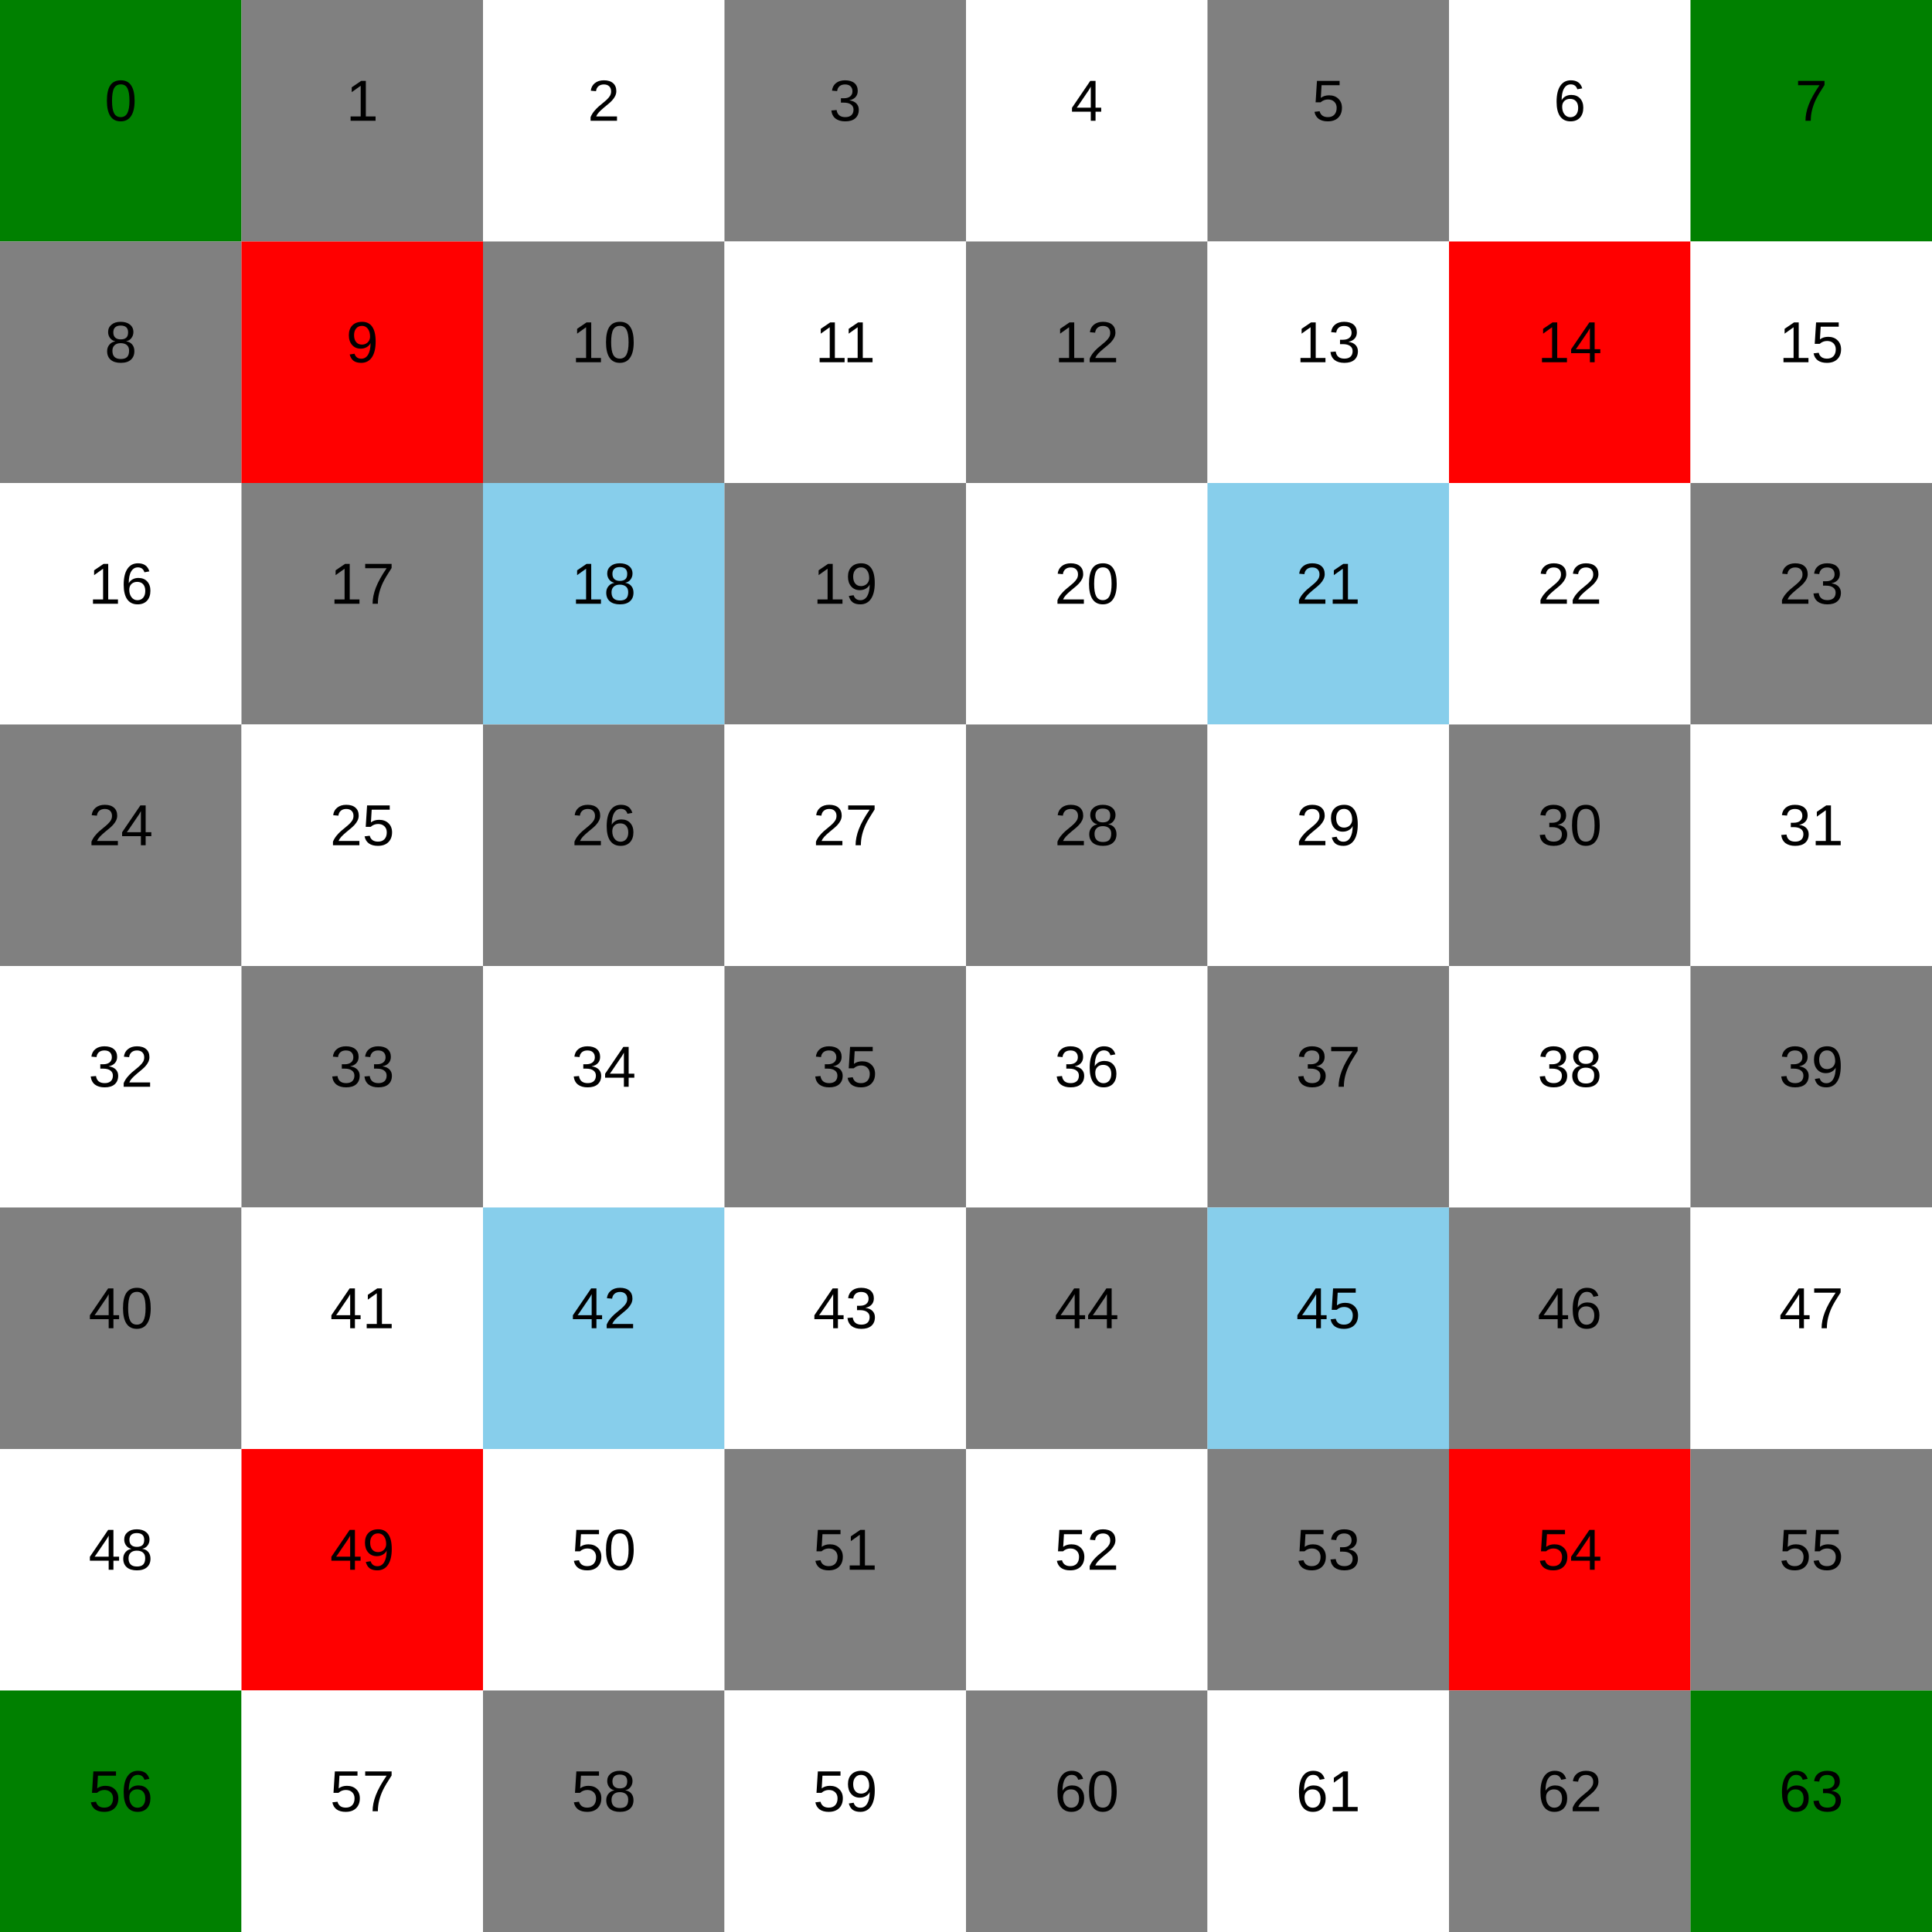
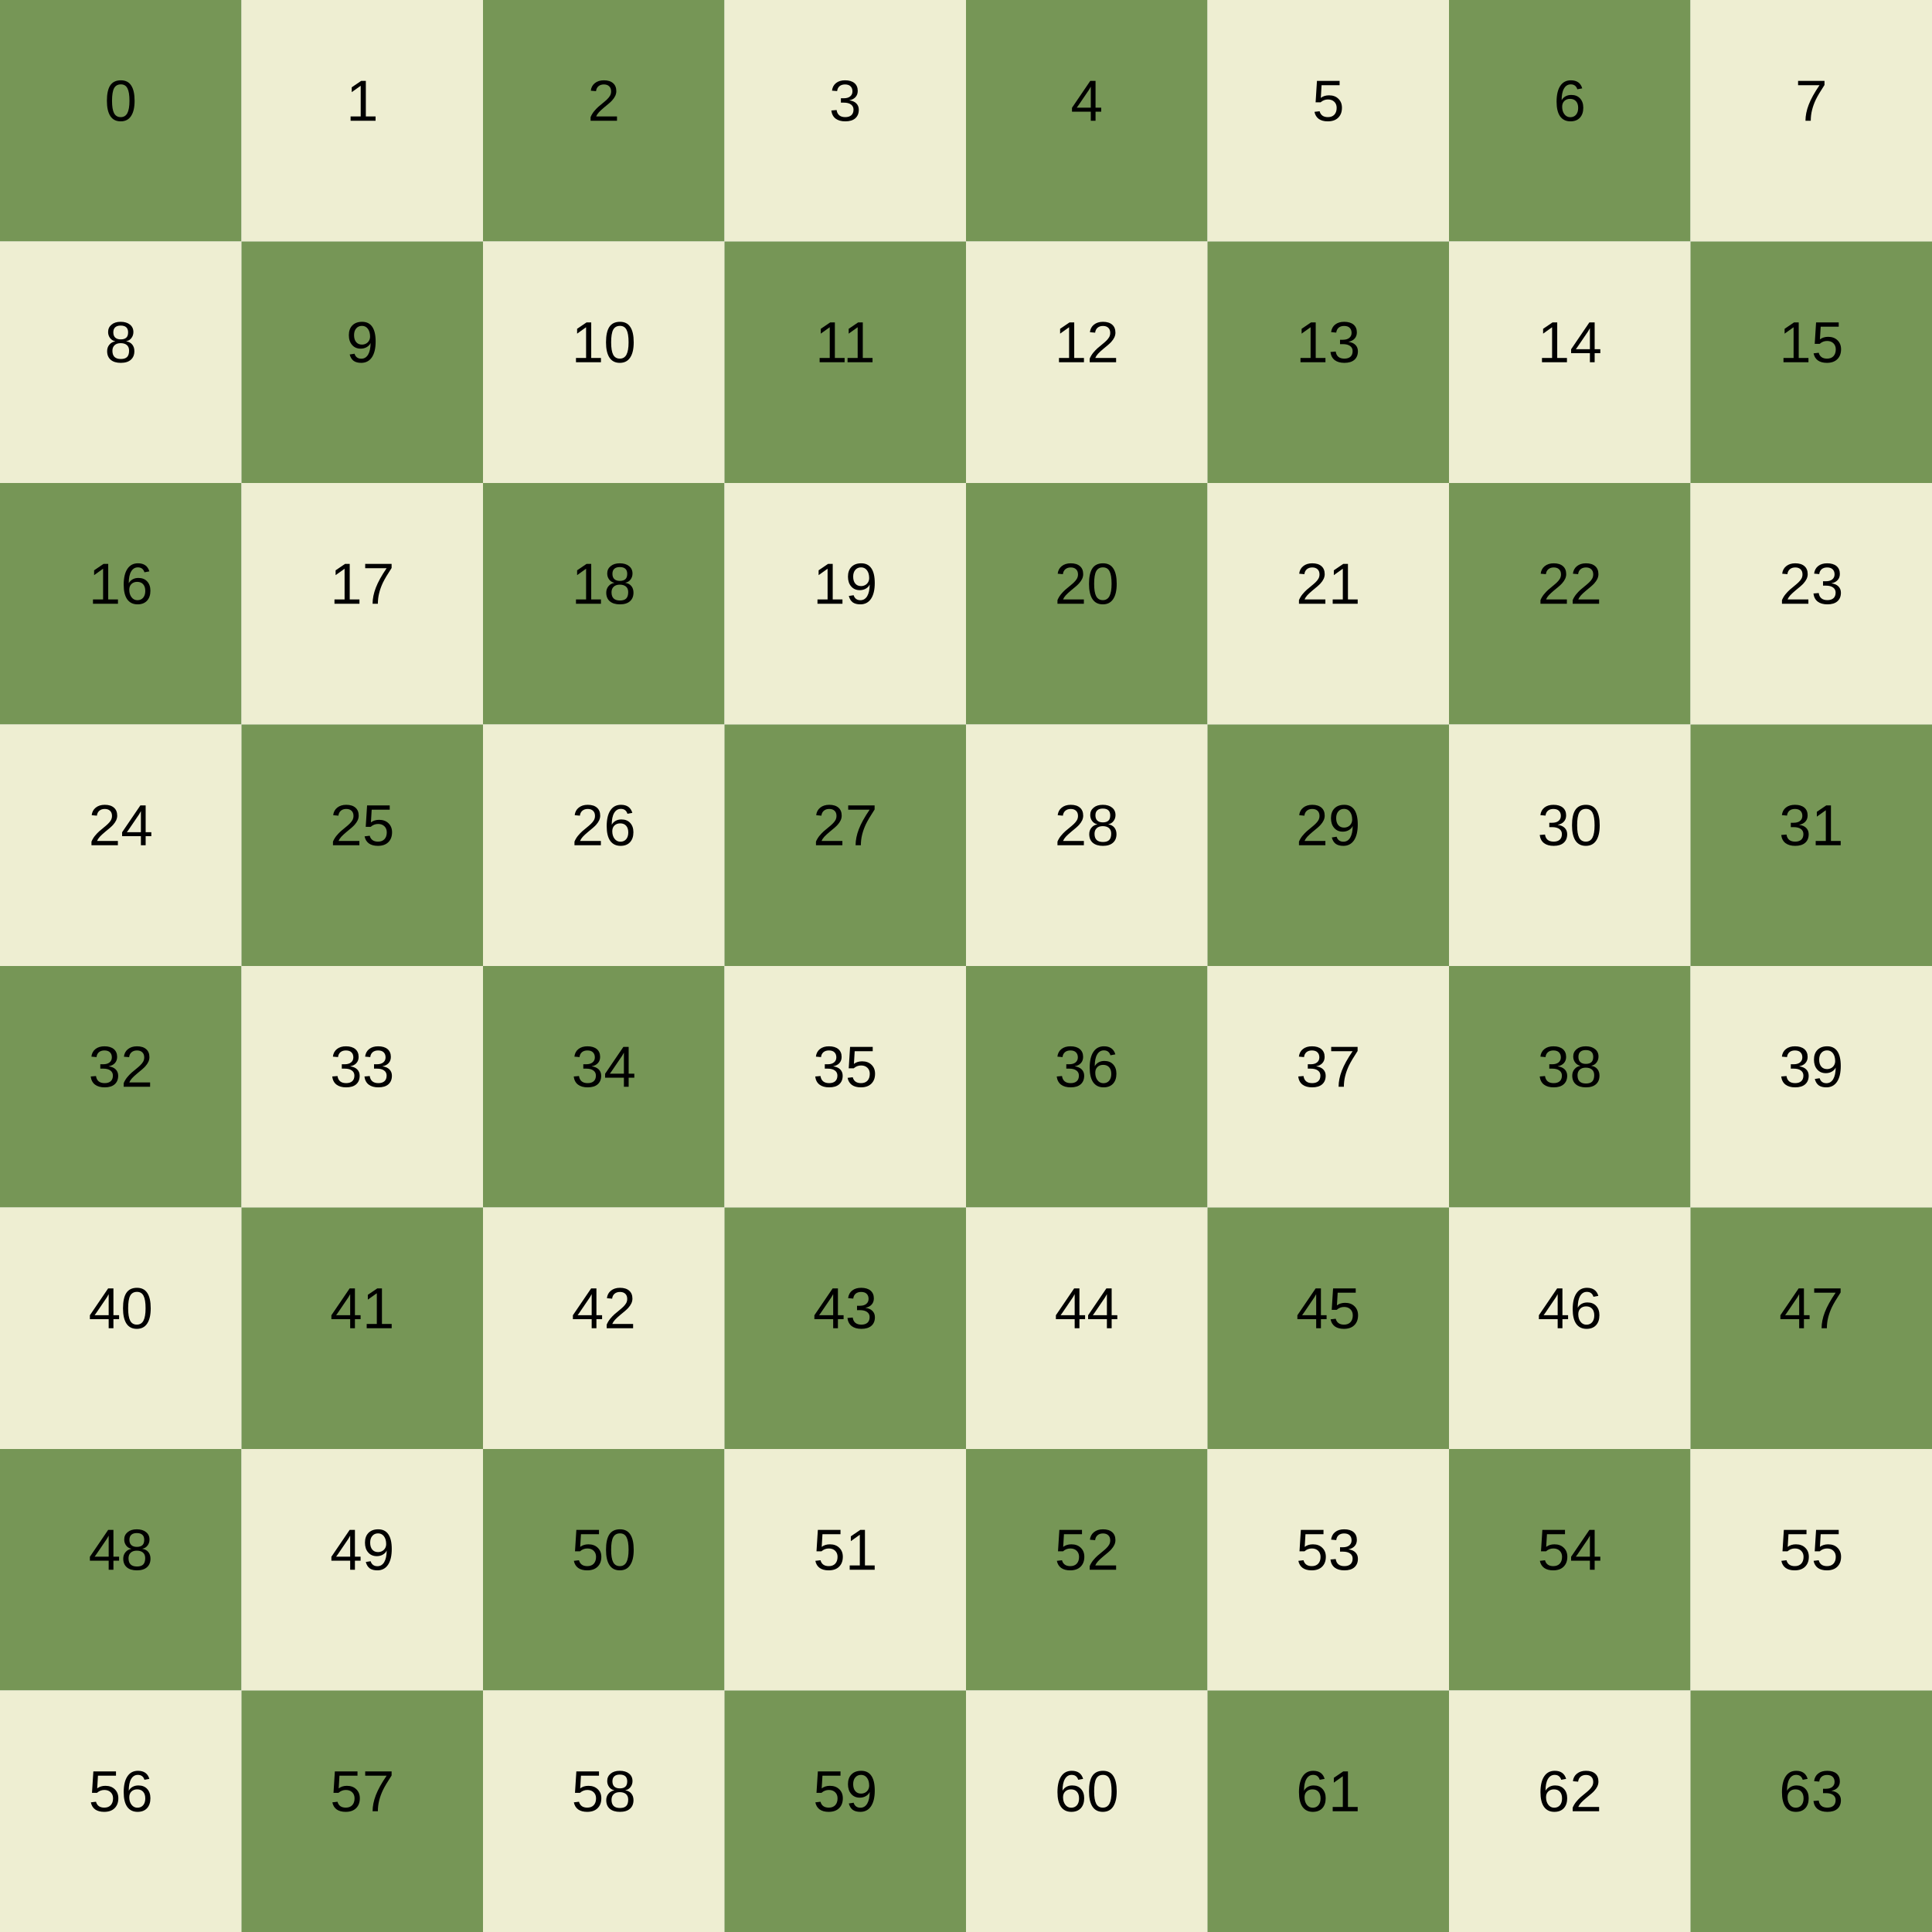
<svg xmlns="http://www.w3.org/2000/svg" viewBox="0 0 400 400" width="400" height="400">
  <rect width="400" height="400" fill="#f0f0f0" />
  <g>
    <g>
-       <rect x="0" y="0" width="50" height="50" fill="green" />
-       <rect x="50" y="0" width="50" height="50" fill="gray" />
-       <rect x="100" y="0" width="50" height="50" fill="white" />
-       <rect x="150" y="0" width="50" height="50" fill="gray" />
-       <rect x="200" y="0" width="50" height="50" fill="white" />
-       <rect x="250" y="0" width="50" height="50" fill="gray" />
-       <rect x="300" y="0" width="50" height="50" fill="white" />
-       <rect x="350" y="0" width="50" height="50" fill="green" />
+       <rect x="0" y="0" width="50" height="50" fill="#769656" />
+       <rect x="50" y="0" width="50" height="50" fill="#eeeed2" />
+       <rect x="100" y="0" width="50" height="50" fill="#769656" />
+       <rect x="150" y="0" width="50" height="50" fill="#eeeed2" />
+       <rect x="200" y="0" width="50" height="50" fill="#769656" />
+       <rect x="250" y="0" width="50" height="50" fill="#eeeed2" />
+       <rect x="300" y="0" width="50" height="50" fill="#769656" />
+       <rect x="350" y="0" width="50" height="50" fill="#eeeed2" />
    </g>
-     <g transform="translate(0, 50 )">
-       <rect x="0" y="0" width="50" height="50" fill="gray" />
-       <rect x="50" y="0" width="50" height="50" fill="red" />
-       <rect x="100" y="0" width="50" height="50" fill="gray" />
-       <rect x="150" y="0" width="50" height="50" fill="white" />
-       <rect x="200" y="0" width="50" height="50" fill="gray" />
-       <rect x="250" y="0" width="50" height="50" fill="white" />
-       <rect x="300" y="0" width="50" height="50" fill="red" />
-       <rect x="350" y="0" width="50" height="50" fill="white" />
+     <g transform="translate(0, 50)">
+       <rect x="0" y="0" width="50" height="50" fill="#eeeed2" />
+       <rect x="50" y="0" width="50" height="50" fill="#769656" />
+       <rect x="100" y="0" width="50" height="50" fill="#eeeed2" />
+       <rect x="150" y="0" width="50" height="50" fill="#769656" />
+       <rect x="200" y="0" width="50" height="50" fill="#eeeed2" />
+       <rect x="250" y="0" width="50" height="50" fill="#769656" />
+       <rect x="300" y="0" width="50" height="50" fill="#eeeed2" />
+       <rect x="350" y="0" width="50" height="50" fill="#769656" />
    </g>
    <g transform="translate(0, 100)">
-       <rect x="0" y="0" width="50" height="50" fill="white" />
-       <rect x="50" y="0" width="50" height="50" fill="gray" />
-       <rect x="100" y="0" width="50" height="50" fill="skyblue" />
-       <rect x="150" y="0" width="50" height="50" fill="gray" />
-       <rect x="200" y="0" width="50" height="50" fill="white" />
-       <rect x="250" y="0" width="50" height="50" fill="skyblue" />
-       <rect x="300" y="0" width="50" height="50" fill="white" />
-       <rect x="350" y="0" width="50" height="50" fill="gray" />
+       <rect x="0" y="0" width="50" height="50" fill="#769656" />
+       <rect x="50" y="0" width="50" height="50" fill="#eeeed2" />
+       <rect x="100" y="0" width="50" height="50" fill="#769656" />
+       <rect x="150" y="0" width="50" height="50" fill="#eeeed2" />
+       <rect x="200" y="0" width="50" height="50" fill="#769656" />
+       <rect x="250" y="0" width="50" height="50" fill="#eeeed2" />
+       <rect x="300" y="0" width="50" height="50" fill="#769656" />
+       <rect x="350" y="0" width="50" height="50" fill="#eeeed2" />
    </g>
    <g transform="translate(0, 150)">
-       <rect x="0" y="0" width="50" height="50" fill="gray" />
-       <rect x="50" y="0" width="50" height="50" fill="white" />
-       <rect x="100" y="0" width="50" height="50" fill="gray" />
-       <rect x="150" y="0" width="50" height="50" fill="white" />
-       <rect x="200" y="0" width="50" height="50" fill="gray" />
-       <rect x="250" y="0" width="50" height="50" fill="white" />
-       <rect x="300" y="0" width="50" height="50" fill="gray" />
-       <rect x="350" y="0" width="50" height="50" fill="white" />
+       <rect x="0" y="0" width="50" height="50" fill="#eeeed2" />
+       <rect x="50" y="0" width="50" height="50" fill="#769656" />
+       <rect x="100" y="0" width="50" height="50" fill="#eeeed2" />
+       <rect x="150" y="0" width="50" height="50" fill="#769656" />
+       <rect x="200" y="0" width="50" height="50" fill="#eeeed2" />
+       <rect x="250" y="0" width="50" height="50" fill="#769656" />
+       <rect x="300" y="0" width="50" height="50" fill="#eeeed2" />
+       <rect x="350" y="0" width="50" height="50" fill="#769656" />
    </g>
    <g transform="translate(0, 200)">
-       <rect x="0" y="0" width="50" height="50" fill="white" />
-       <rect x="50" y="0" width="50" height="50" fill="gray" />
-       <rect x="100" y="0" width="50" height="50" fill="white" />
-       <rect x="150" y="0" width="50" height="50" fill="gray" />
-       <rect x="200" y="0" width="50" height="50" fill="white" />
-       <rect x="250" y="0" width="50" height="50" fill="gray" />
-       <rect x="300" y="0" width="50" height="50" fill="white" />
-       <rect x="350" y="0" width="50" height="50" fill="gray" />
+       <rect x="0" y="0" width="50" height="50" fill="#769656" />
+       <rect x="50" y="0" width="50" height="50" fill="#eeeed2" />
+       <rect x="100" y="0" width="50" height="50" fill="#769656" />
+       <rect x="150" y="0" width="50" height="50" fill="#eeeed2" />
+       <rect x="200" y="0" width="50" height="50" fill="#769656" />
+       <rect x="250" y="0" width="50" height="50" fill="#eeeed2" />
+       <rect x="300" y="0" width="50" height="50" fill="#769656" />
+       <rect x="350" y="0" width="50" height="50" fill="#eeeed2" />
    </g>
    <g transform="translate(0, 250)">
-       <rect x="0" y="0" width="50" height="50" fill="gray" />
-       <rect x="50" y="0" width="50" height="50" fill="white" />
-       <rect x="100" y="0" width="50" height="50" fill="skyblue" />
-       <rect x="150" y="0" width="50" height="50" fill="white" />
-       <rect x="200" y="0" width="50" height="50" fill="gray" />
-       <rect x="250" y="0" width="50" height="50" fill="skyblue" />
-       <rect x="300" y="0" width="50" height="50" fill="gray" />
-       <rect x="350" y="0" width="50" height="50" fill="white" />
+       <rect x="0" y="0" width="50" height="50" fill="#eeeed2" />
+       <rect x="50" y="0" width="50" height="50" fill="#769656" />
+       <rect x="100" y="0" width="50" height="50" fill="#eeeed2" />
+       <rect x="150" y="0" width="50" height="50" fill="#769656" />
+       <rect x="200" y="0" width="50" height="50" fill="#eeeed2" />
+       <rect x="250" y="0" width="50" height="50" fill="#769656" />
+       <rect x="300" y="0" width="50" height="50" fill="#eeeed2" />
+       <rect x="350" y="0" width="50" height="50" fill="#769656" />
    </g>
    <g transform="translate(0, 300)">
-       <rect x="0" y="0" width="50" height="50" fill="white" />
-       <rect x="50" y="0" width="50" height="50" fill="red" />
-       <rect x="100" y="0" width="50" height="50" fill="white" />
-       <rect x="150" y="0" width="50" height="50" fill="gray" />
-       <rect x="200" y="0" width="50" height="50" fill="white" />
-       <rect x="250" y="0" width="50" height="50" fill="gray" />
-       <rect x="300" y="0" width="50" height="50" fill="red" />
-       <rect x="350" y="0" width="50" height="50" fill="gray" />
+       <rect x="0" y="0" width="50" height="50" fill="#769656" />
+       <rect x="50" y="0" width="50" height="50" fill="#eeeed2" />
+       <rect x="100" y="0" width="50" height="50" fill="#769656" />
+       <rect x="150" y="0" width="50" height="50" fill="#eeeed2" />
+       <rect x="200" y="0" width="50" height="50" fill="#769656" />
+       <rect x="250" y="0" width="50" height="50" fill="#eeeed2" />
+       <rect x="300" y="0" width="50" height="50" fill="#769656" />
+       <rect x="350" y="0" width="50" height="50" fill="#eeeed2" />
    </g>
    <g transform="translate(0, 350)">
-       <rect x="0" y="0" width="50" height="50" fill="green" />
-       <rect x="50" y="0" width="50" height="50" fill="white" />
-       <rect x="100" y="0" width="50" height="50" fill="gray" />
-       <rect x="150" y="0" width="50" height="50" fill="white" />
-       <rect x="200" y="0" width="50" height="50" fill="gray" />
-       <rect x="250" y="0" width="50" height="50" fill="white" />
-       <rect x="300" y="0" width="50" height="50" fill="gray" />
-       <rect x="350" y="0" width="50" height="50" fill="green" />
+       <rect x="0" y="0" width="50" height="50" fill="#eeeed2" />
+       <rect x="50" y="0" width="50" height="50" fill="#769656" />
+       <rect x="100" y="0" width="50" height="50" fill="#eeeed2" />
+       <rect x="150" y="0" width="50" height="50" fill="#769656" />
+       <rect x="200" y="0" width="50" height="50" fill="#eeeed2" />
+       <rect x="250" y="0" width="50" height="50" fill="#769656" />
+       <rect x="300" y="0" width="50" height="50" fill="#eeeed2" />
+       <rect x="350" y="0" width="50" height="50" fill="#769656" />/&gt;
    </g>
  </g>
  <g font-family="Arial" font-size="12" text-anchor="middle">
    <text x="25" y="25" fill="black">0</text>
    <text x="75" y="25" fill="black">1</text>
    <text x="125" y="25" fill="black">2</text>
    <text x="175" y="25" fill="black">3</text>
    <text x="225" y="25" fill="black">4</text>
    <text x="275" y="25" fill="black">5</text>
    <text x="325" y="25" fill="black">6</text>
    <text x="375" y="25" fill="black">7</text>
    <text x="25" y="75" fill="black">8</text>
    <text x="75" y="75" fill="black">9</text>
    <text x="125" y="75" fill="black">10</text>
    <text x="175" y="75" fill="black">11</text>
    <text x="225" y="75" fill="black">12</text>
    <text x="275" y="75" fill="black">13</text>
    <text x="325" y="75" fill="black">14</text>
    <text x="375" y="75" fill="black">15</text>
    <text x="25" y="125" fill="black">16</text>
    <text x="75" y="125" fill="black">17</text>
    <text x="125" y="125" fill="black">18</text>
    <text x="175" y="125" fill="black">19</text>
    <text x="225" y="125" fill="black">20</text>
    <text x="275" y="125" fill="black">21</text>
    <text x="325" y="125" fill="black">22</text>
    <text x="375" y="125" fill="black">23</text>
    <text x="25" y="175" fill="black">24</text>
    <text x="75" y="175" fill="black">25</text>
    <text x="125" y="175" fill="black">26</text>
    <text x="175" y="175" fill="black">27</text>
    <text x="225" y="175" fill="black">28</text>
    <text x="275" y="175" fill="black">29</text>
    <text x="325" y="175" fill="black">30</text>
    <text x="375" y="175" fill="black">31</text>
    <text x="25" y="225" fill="black">32</text>
    <text x="75" y="225" fill="black">33</text>
    <text x="125" y="225" fill="black">34</text>
    <text x="175" y="225" fill="black">35</text>
    <text x="225" y="225" fill="black">36</text>
    <text x="275" y="225" fill="black">37</text>
    <text x="325" y="225" fill="black">38</text>
    <text x="375" y="225" fill="black">39</text>
    <text x="25" y="275" fill="black">40</text>
    <text x="75" y="275" fill="black">41</text>
    <text x="125" y="275" fill="black">42</text>
    <text x="175" y="275" fill="black">43</text>
    <text x="225" y="275" fill="black">44</text>
    <text x="275" y="275" fill="black">45</text>
    <text x="325" y="275" fill="black">46</text>
    <text x="375" y="275" fill="black">47</text>
    <text x="25" y="325" fill="black">48</text>
    <text x="75" y="325" fill="black">49</text>
    <text x="125" y="325" fill="black">50</text>
    <text x="175" y="325" fill="black">51</text>
    <text x="225" y="325" fill="black">52</text>
    <text x="275" y="325" fill="black">53</text>
    <text x="325" y="325" fill="black">54</text>
    <text x="375" y="325" fill="black">55</text>
    <text x="25" y="375" fill="black">56</text>
    <text x="75" y="375" fill="black">57</text>
    <text x="125" y="375" fill="black">58</text>
    <text x="175" y="375" fill="black">59</text>
    <text x="225" y="375" fill="black">60</text>
    <text x="275" y="375" fill="black">61</text>
    <text x="325" y="375" fill="black">62</text>
    <text x="375" y="375" fill="black">63</text>
  </g>
</svg>
